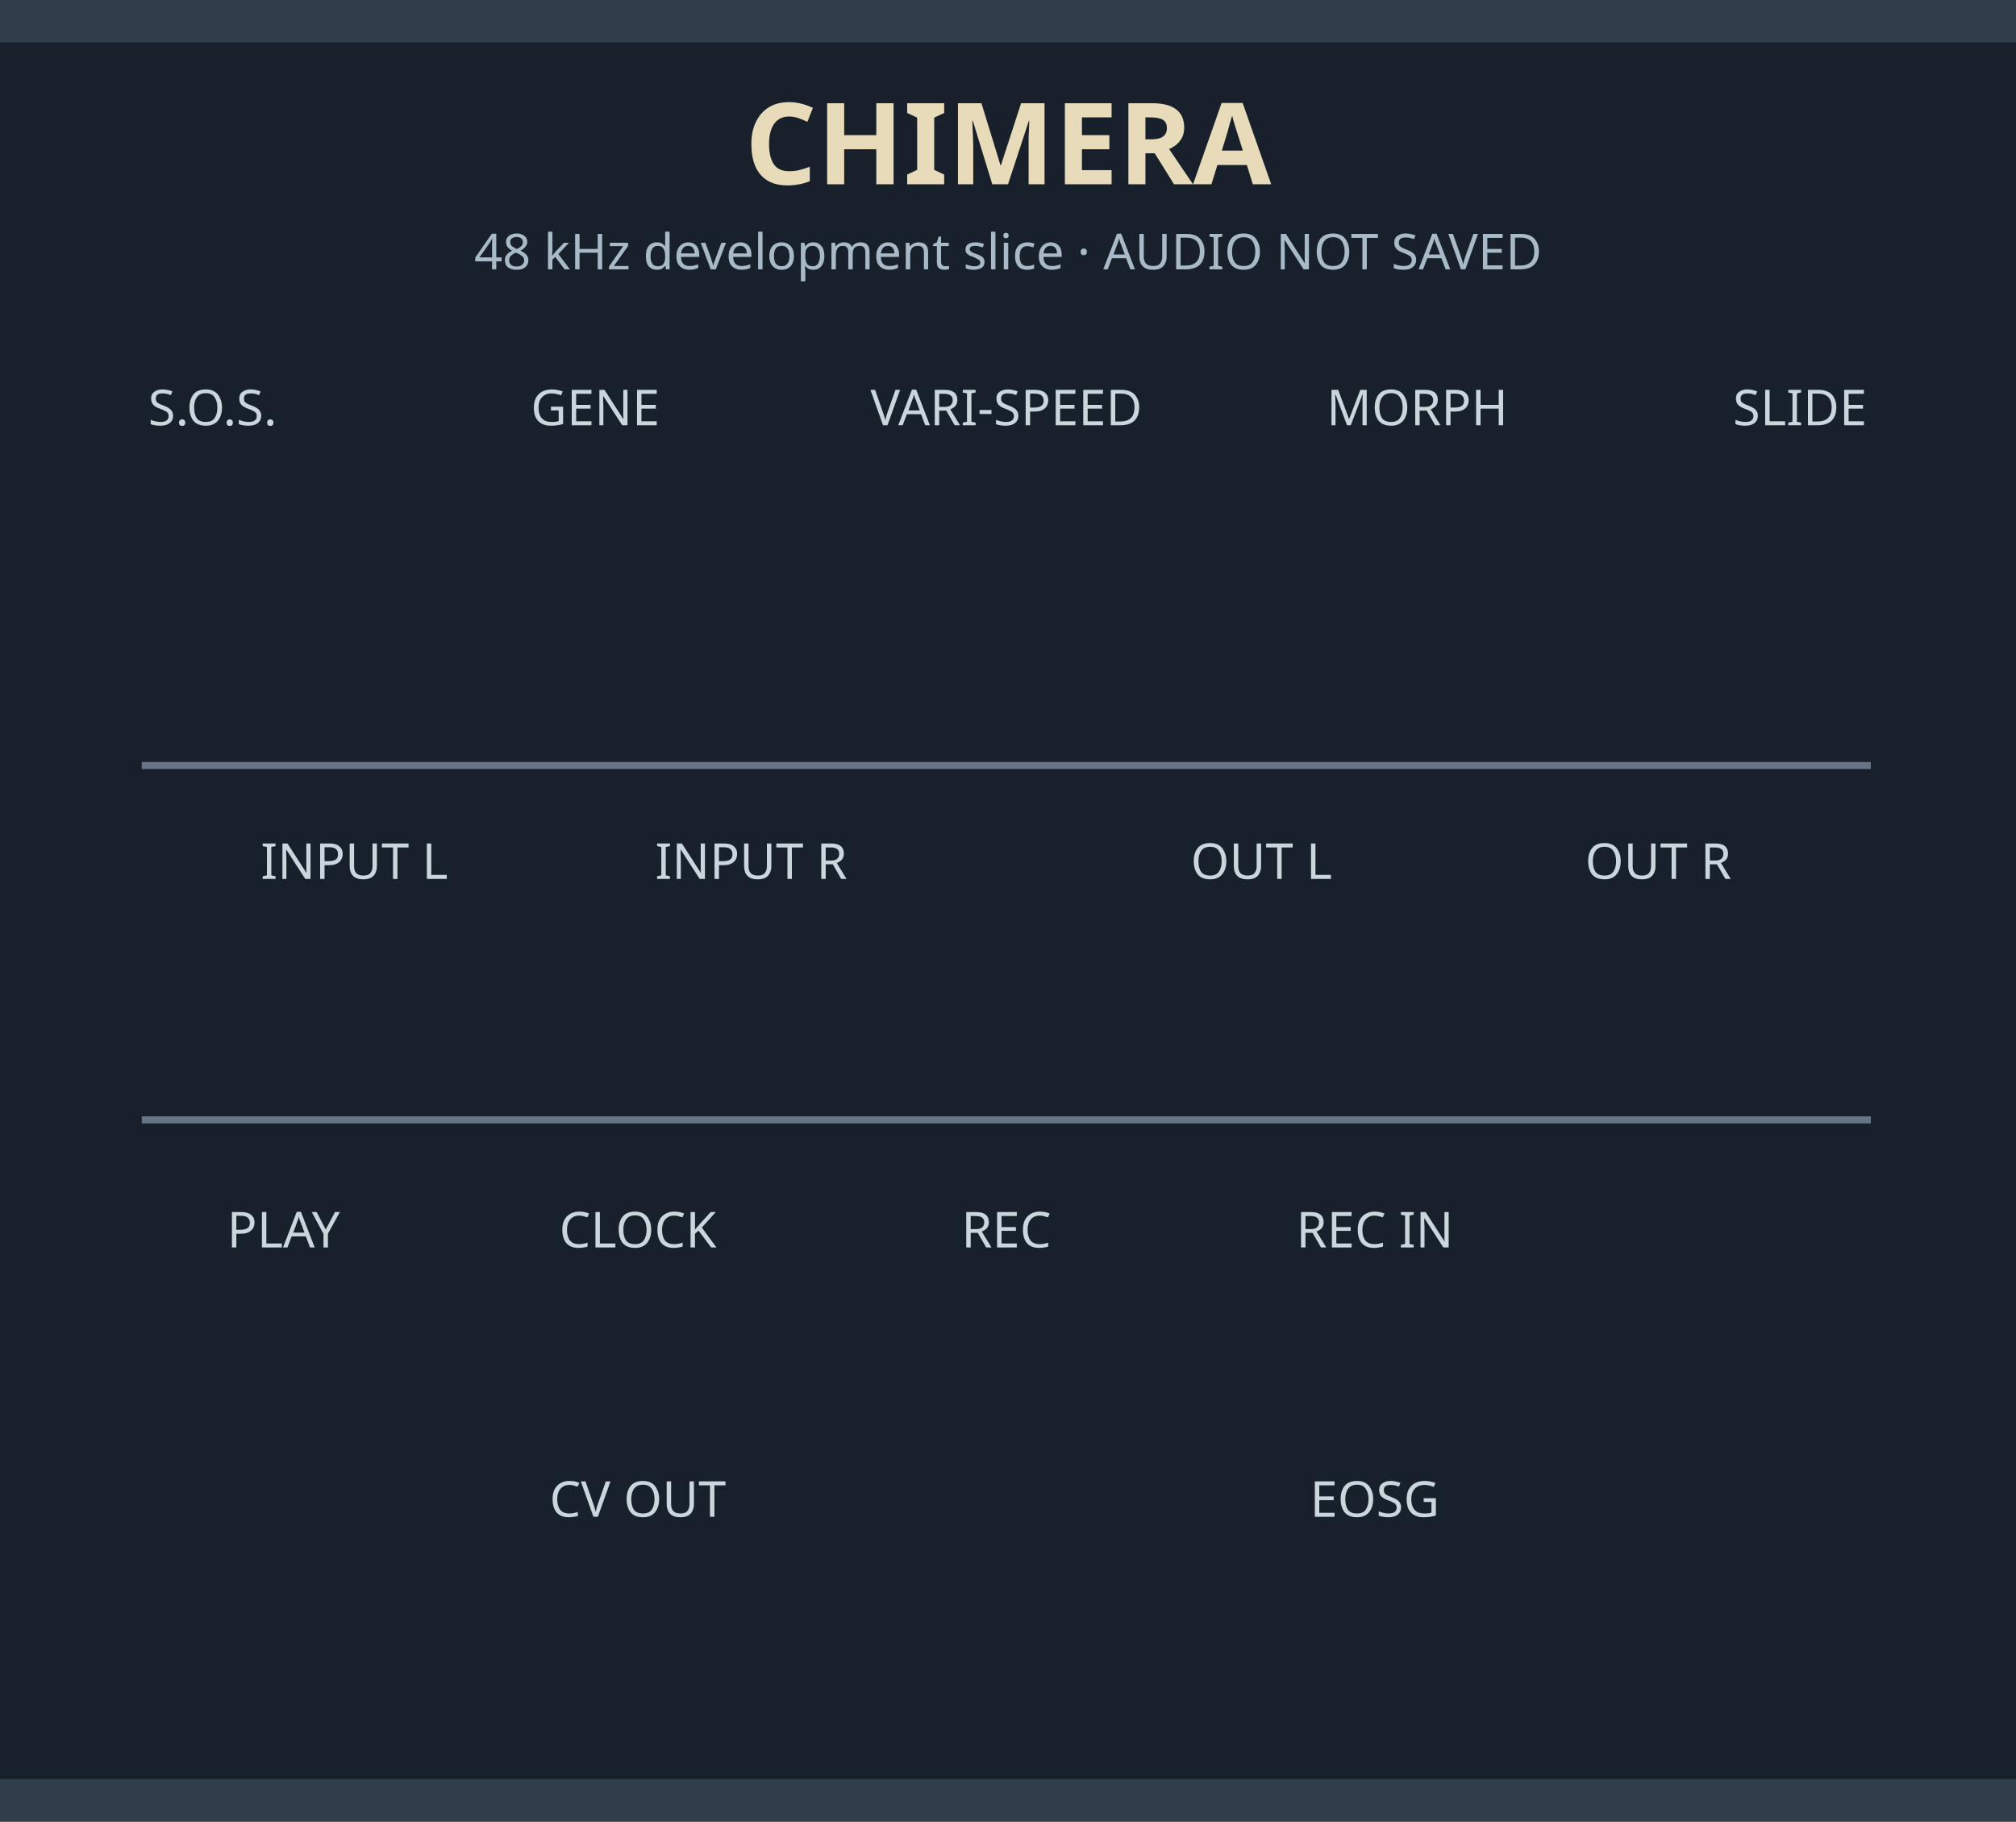
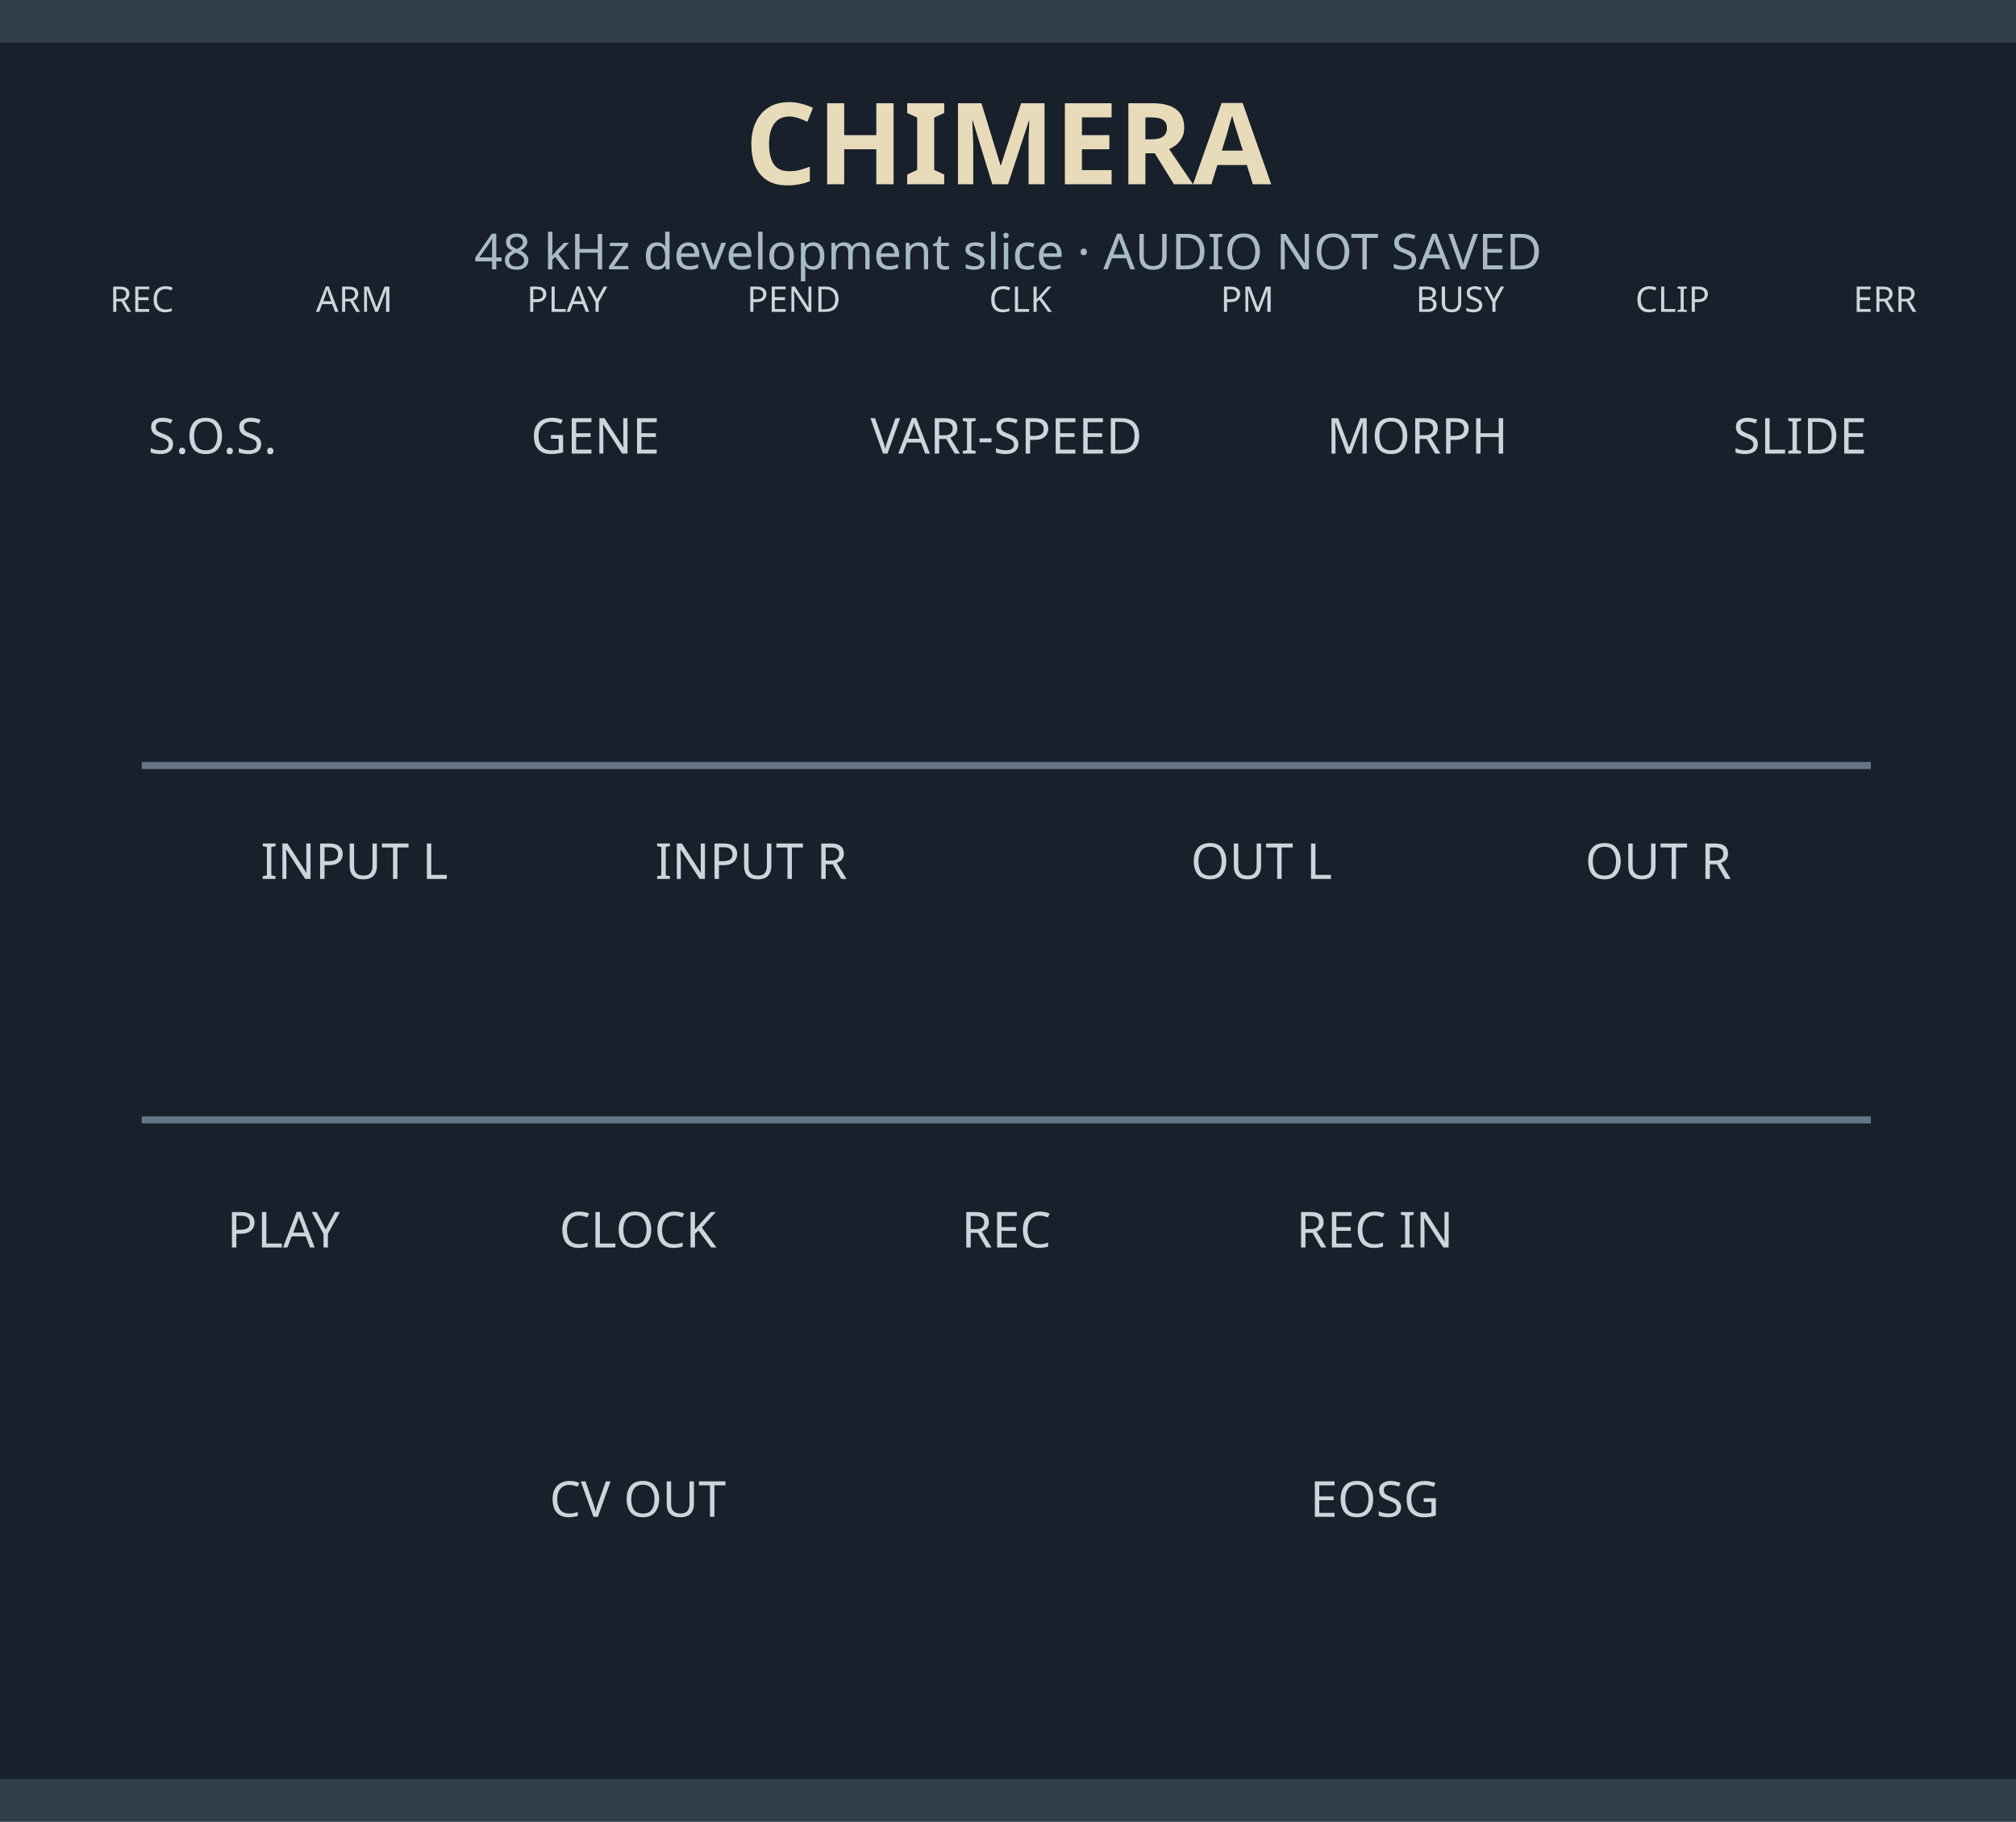
<svg xmlns="http://www.w3.org/2000/svg" width="142.24mm" height="128.5mm" viewBox="0 0 142.24 128.5">
  <rect width="142.24" height="128.5" fill="#17202b" />
  <rect x="0" y="0" width="142.24" height="3" fill="#303d4b" />
  <rect x="0" y="125.5" width="142.24" height="3" fill="#303d4b" />
  <text x="71.12" y="13" text-anchor="middle" fill="#e8dbba" font-family="sans-serif" font-size="8" font-weight="bold">CHIMERA</text>
  <text x="71.12" y="19" text-anchor="middle" fill="#a8bac7" font-family="sans-serif" font-size="3.5">48 kHz development slice · AUDIO NOT SAVED</text>
+   <g fill="#cbd5dc" font-family="sans-serif" font-size="2.5" text-anchor="middle">
+     <text x="10" y="22">REC</text>
+     <text x="25" y="22">ARM</text>
+     <text x="40" y="22">PLAY</text>
+     <text x="56" y="22">PEND</text>
+     <text x="72" y="22">CLK</text>
+     <text x="88" y="22">PM</text>
+     <text x="103" y="22">BUSY</text>
+     <text x="118" y="22">CLIP</text>
+     <text x="133" y="22">ERR</text>
+   </g>
  <g fill="#cbd5dc" font-family="sans-serif" font-size="3.5" text-anchor="middle">
-     <text x="15" y="30">S.O.S.</text>
-     <text x="42" y="30">GENE</text>
-     <text x="71" y="30">VARI-SPEED</text>
-     <text x="100" y="30">MORPH</text>
-     <text x="127" y="30">SLIDE</text>
+     <text x="15" y="32">S.O.S.</text>
+     <text x="42" y="32">GENE</text>
+     <text x="71" y="32">VARI-SPEED</text>
+     <text x="100" y="32">MORPH</text>
+     <text x="127" y="32">SLIDE</text>
    <text x="25" y="62">INPUT L</text>
    <text x="53" y="62">INPUT R</text>
    <text x="89" y="62">OUT L</text>
    <text x="117" y="62">OUT R</text>
    <text x="20" y="88">PLAY</text>
    <text x="45" y="88">CLOCK</text>
    <text x="71" y="88">REC</text>
    <text x="97" y="88">REC IN</text>
    <text x="45" y="107">CV OUT</text>
    <text x="97" y="107">EOSG</text>
  </g>
  <path d="M10 54h122M10 79h122" stroke="#657585" stroke-width=".5" />
</svg>
